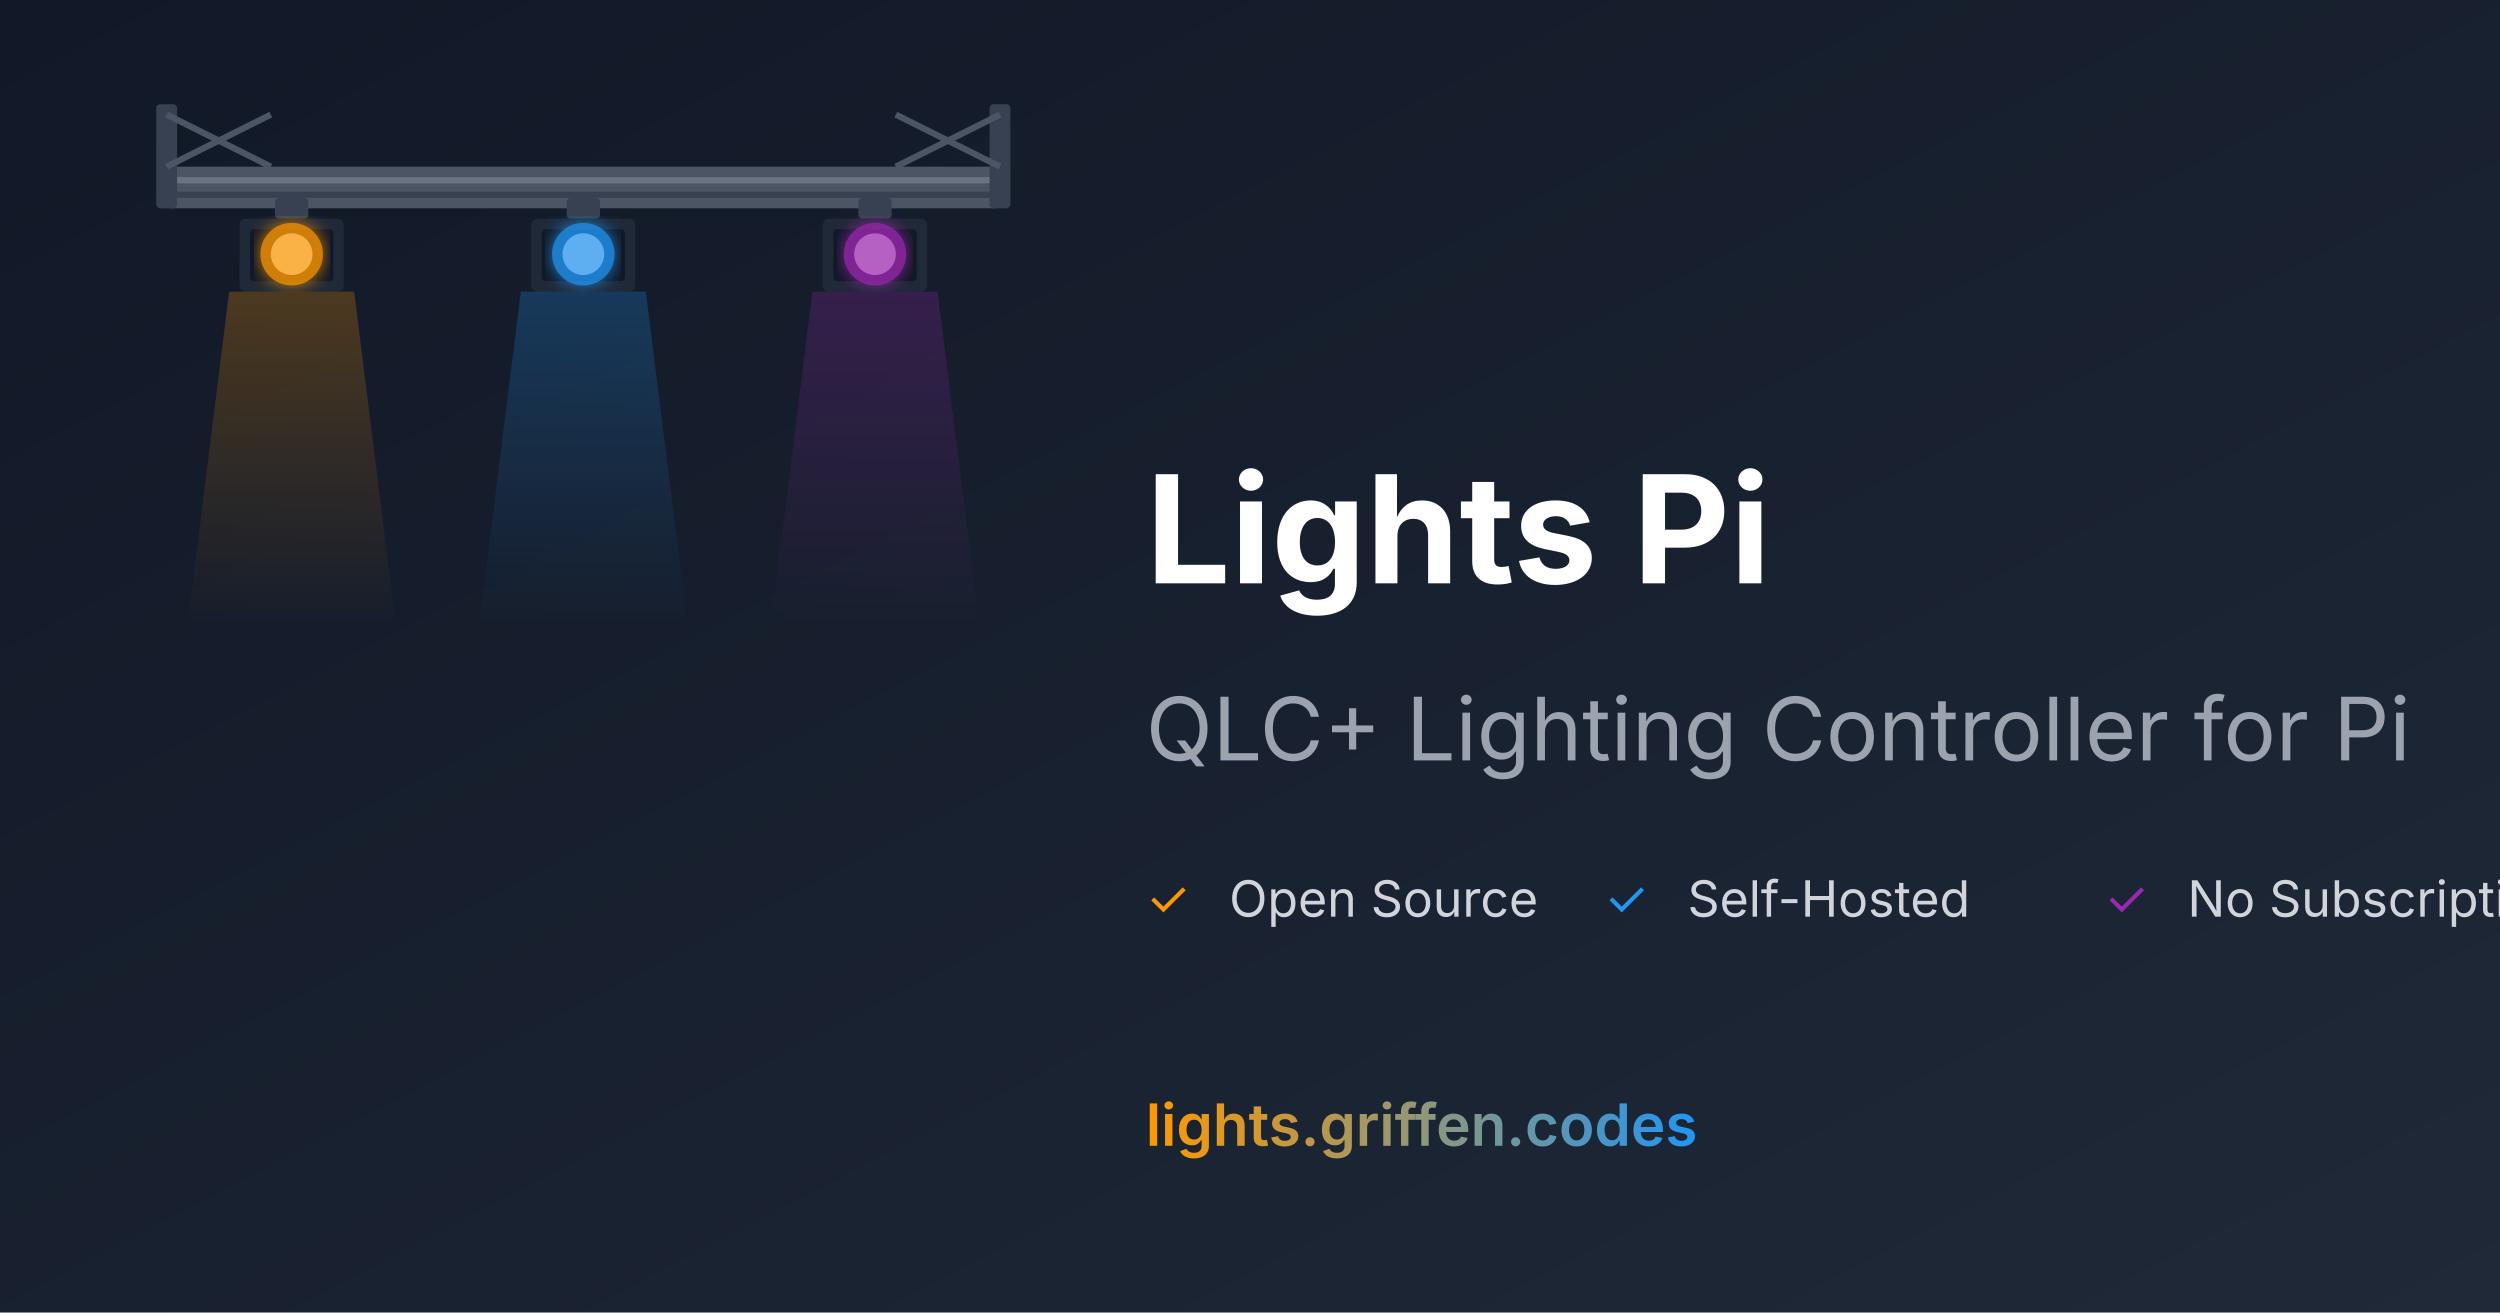
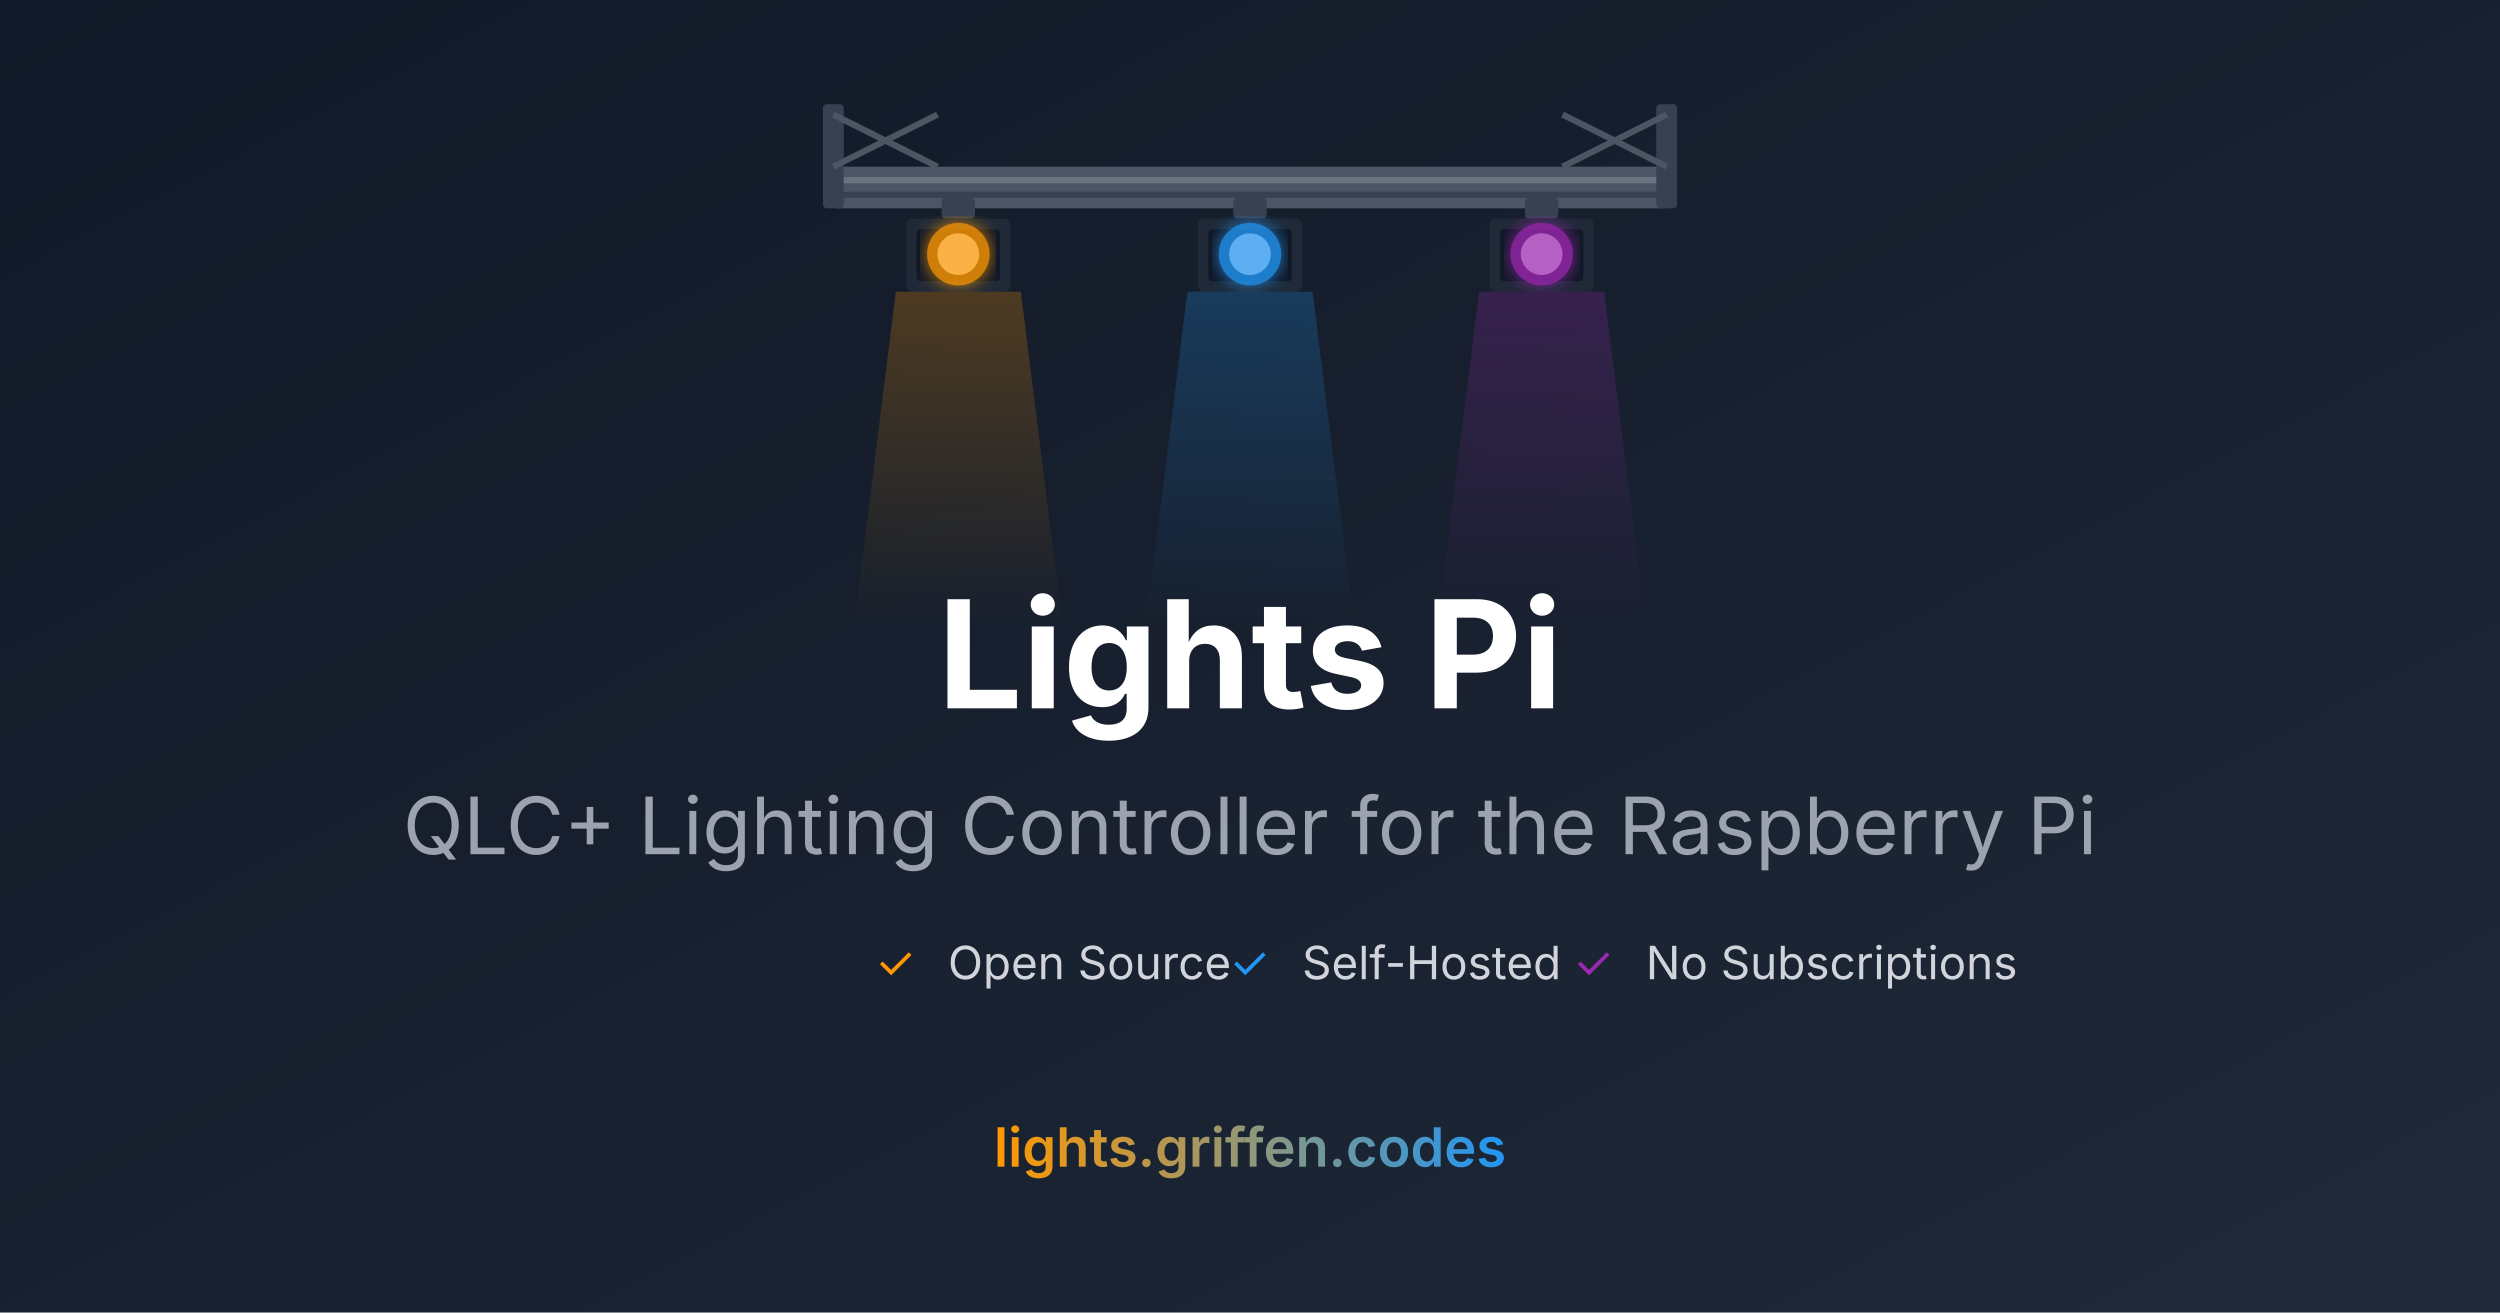
<svg xmlns="http://www.w3.org/2000/svg" width="1200" height="630" viewBox="0 0 1200 630">
  <defs>
    <linearGradient id="bgGradient" x1="0%" y1="0%" x2="100%" y2="100%">
      <stop offset="0%" style="stop-color:#111827;stop-opacity:1" />
      <stop offset="100%" style="stop-color:#1f2937;stop-opacity:1" />
    </linearGradient>
    <linearGradient id="accentGradient" x1="0%" y1="0%" x2="100%" y2="0%">
      <stop offset="0%" style="stop-color:#FF9800;stop-opacity:1" />
      <stop offset="100%" style="stop-color:#2196F3;stop-opacity:1" />
    </linearGradient>
    <linearGradient id="lightBeam1" x1="0%" y1="0%" x2="0%" y2="100%">
      <stop offset="0%" style="stop-color:#FF9800;stop-opacity:0.6" />
      <stop offset="100%" style="stop-color:#FF9800;stop-opacity:0" />
    </linearGradient>
    <linearGradient id="lightBeam2" x1="0%" y1="0%" x2="0%" y2="100%">
      <stop offset="0%" style="stop-color:#2196F3;stop-opacity:0.6" />
      <stop offset="100%" style="stop-color:#2196F3;stop-opacity:0" />
    </linearGradient>
    <linearGradient id="lightBeam3" x1="0%" y1="0%" x2="0%" y2="100%">
      <stop offset="0%" style="stop-color:#9C27B0;stop-opacity:0.6" />
      <stop offset="100%" style="stop-color:#9C27B0;stop-opacity:0" />
    </linearGradient>
    <filter id="glow">
      <feGaussianBlur stdDeviation="4" result="coloredBlur" />
      <feMerge>
        <feMergeNode in="coloredBlur" />
        <feMergeNode in="SourceGraphic" />
      </feMerge>
    </filter>
  </defs>
  <rect width="1200" height="630" fill="url(#bgGradient)" />
-   <g transform="translate(80, 80)">
+   <g transform="translate(400, 80)">
    <rect x="0" y="0" width="400" height="20" fill="#4B5563" rx="2" />
    <rect x="0" y="5" width="400" height="3" fill="#6B7280" />
    <rect x="0" y="12" width="400" height="3" fill="#374151" />
    <rect x="-5" y="-30" width="10" height="50" fill="#374151" rx="2" />
    <rect x="395" y="-30" width="10" height="50" fill="#374151" rx="2" />
    <line x1="0" y1="-25" x2="50" y2="0" stroke="#4B5563" stroke-width="3" />
    <line x1="50" y1="-25" x2="0" y2="0" stroke="#4B5563" stroke-width="3" />
    <line x1="350" y1="-25" x2="400" y2="0" stroke="#4B5563" stroke-width="3" />
    <line x1="400" y1="-25" x2="350" y2="0" stroke="#4B5563" stroke-width="3" />
    <g transform="translate(60, 20)">
      <rect x="-8" y="-5" width="16" height="10" fill="#374151" rx="2" />
      <rect x="-25" y="5" width="50" height="35" fill="#1F2937" rx="3" />
      <rect x="-20" y="10" width="40" height="25" fill="#111827" rx="2" />
      <circle cx="0" cy="22" r="15" fill="#FF9800" opacity="0.8" filter="url(#glow)" />
      <circle cx="0" cy="22" r="10" fill="#FFB74D" opacity="0.9" />
      <polygon points="-30,40 30,40 50,200 -50,200" fill="url(#lightBeam1)" opacity="0.4" />
    </g>
    <g transform="translate(200, 20)">
      <rect x="-8" y="-5" width="16" height="10" fill="#374151" rx="2" />
      <rect x="-25" y="5" width="50" height="35" fill="#1F2937" rx="3" />
      <rect x="-20" y="10" width="40" height="25" fill="#111827" rx="2" />
      <circle cx="0" cy="22" r="15" fill="#2196F3" opacity="0.8" filter="url(#glow)" />
      <circle cx="0" cy="22" r="10" fill="#64B5F6" opacity="0.9" />
      <polygon points="-30,40 30,40 50,200 -50,200" fill="url(#lightBeam2)" opacity="0.4" />
    </g>
    <g transform="translate(340, 20)">
      <rect x="-8" y="-5" width="16" height="10" fill="#374151" rx="2" />
      <rect x="-25" y="5" width="50" height="35" fill="#1F2937" rx="3" />
      <rect x="-20" y="10" width="40" height="25" fill="#111827" rx="2" />
      <circle cx="0" cy="22" r="15" fill="#9C27B0" opacity="0.8" filter="url(#glow)" />
      <circle cx="0" cy="22" r="10" fill="#BA68C8" opacity="0.9" />
      <polygon points="-30,40 30,40 50,200 -50,200" fill="url(#lightBeam3)" opacity="0.4" />
    </g>
  </g>
-   <text x="550" y="280" font-family="system-ui, -apple-system, sans-serif" font-size="72" font-weight="bold" fill="white">
+   <text x="600" y="340" font-family="system-ui, -apple-system, sans-serif" font-size="72" font-weight="bold" fill="white" text-anchor="middle">
    Lights Pi
  </text>
-   <text x="550" y="365" font-family="system-ui, -apple-system, sans-serif" font-size="42" fill="#9CA3AF">
-     QLC+ Lighting Controller for Pi
+   <text x="600" y="410" font-family="system-ui, -apple-system, sans-serif" font-size="38" fill="#9CA3AF" text-anchor="middle">
+     QLC+ Lighting Controller for the Raspberry Pi
  </text>
-   <g transform="translate(550, 440)">
-     <text y="0" font-family="system-ui, -apple-system, sans-serif" font-size="24" fill="#FF9800">✓</text>
-     <text x="40" y="0" font-family="system-ui, -apple-system, sans-serif" font-size="24" fill="#D1D5DB">Open Source</text>
-     <text x="220" y="0" font-family="system-ui, -apple-system, sans-serif" font-size="24" fill="#2196F3">✓</text>
-     <text x="260" y="0" font-family="system-ui, -apple-system, sans-serif" font-size="24" fill="#D1D5DB">Self-Hosted</text>
-     <text x="460" y="0" font-family="system-ui, -apple-system, sans-serif" font-size="24" fill="#9C27B0">✓</text>
-     <text x="500" y="0" font-family="system-ui, -apple-system, sans-serif" font-size="24" fill="#D1D5DB">No Subscriptions</text>
+   <g transform="translate(600, 470)">
+     <text x="-180" y="0" font-family="system-ui, -apple-system, sans-serif" font-size="22" fill="#FF9800">✓</text>
+     <text x="-145" y="0" font-family="system-ui, -apple-system, sans-serif" font-size="22" fill="#D1D5DB">Open Source</text>
+     <text x="-10" y="0" font-family="system-ui, -apple-system, sans-serif" font-size="22" fill="#2196F3">✓</text>
+     <text x="25" y="0" font-family="system-ui, -apple-system, sans-serif" font-size="22" fill="#D1D5DB">Self-Hosted</text>
+     <text x="155" y="0" font-family="system-ui, -apple-system, sans-serif" font-size="22" fill="#9C27B0">✓</text>
+     <text x="190" y="0" font-family="system-ui, -apple-system, sans-serif" font-size="22" fill="#D1D5DB">No Subscriptions</text>
  </g>
-   <text x="550" y="550" font-family="system-ui, -apple-system, sans-serif" font-size="28" fill="url(#accentGradient)" font-weight="600">
+   <text x="600" y="560" font-family="system-ui, -apple-system, sans-serif" font-size="26" fill="url(#accentGradient)" font-weight="600" text-anchor="middle">
    lights.griffen.codes
  </text>
</svg>
